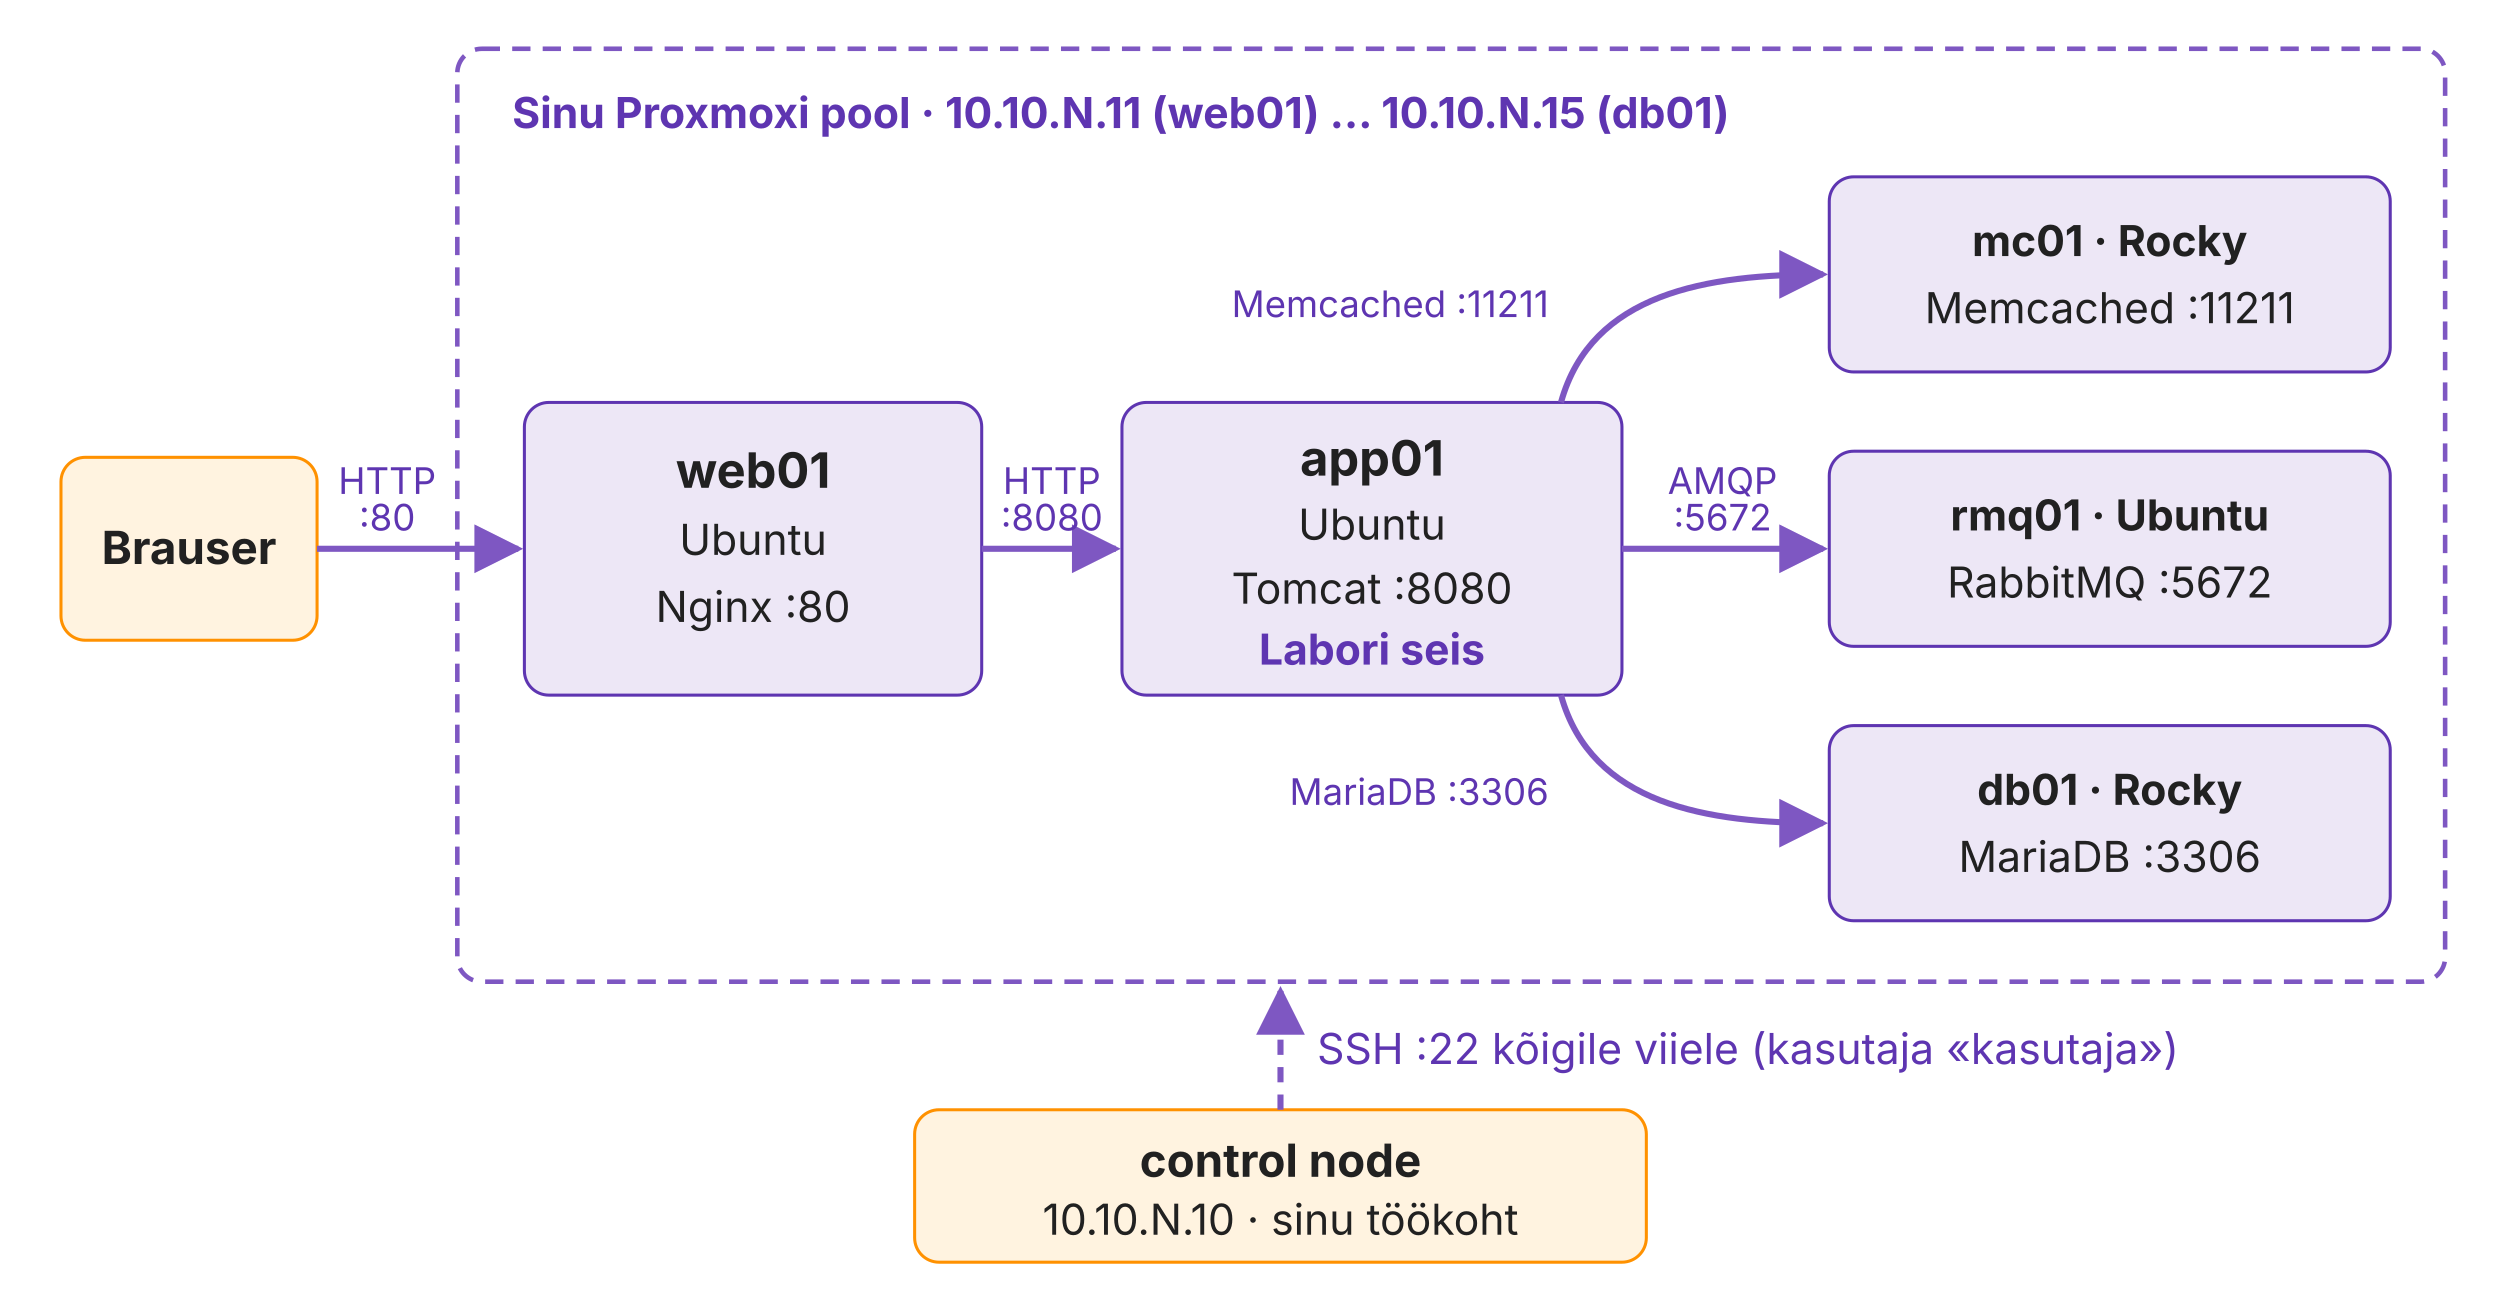
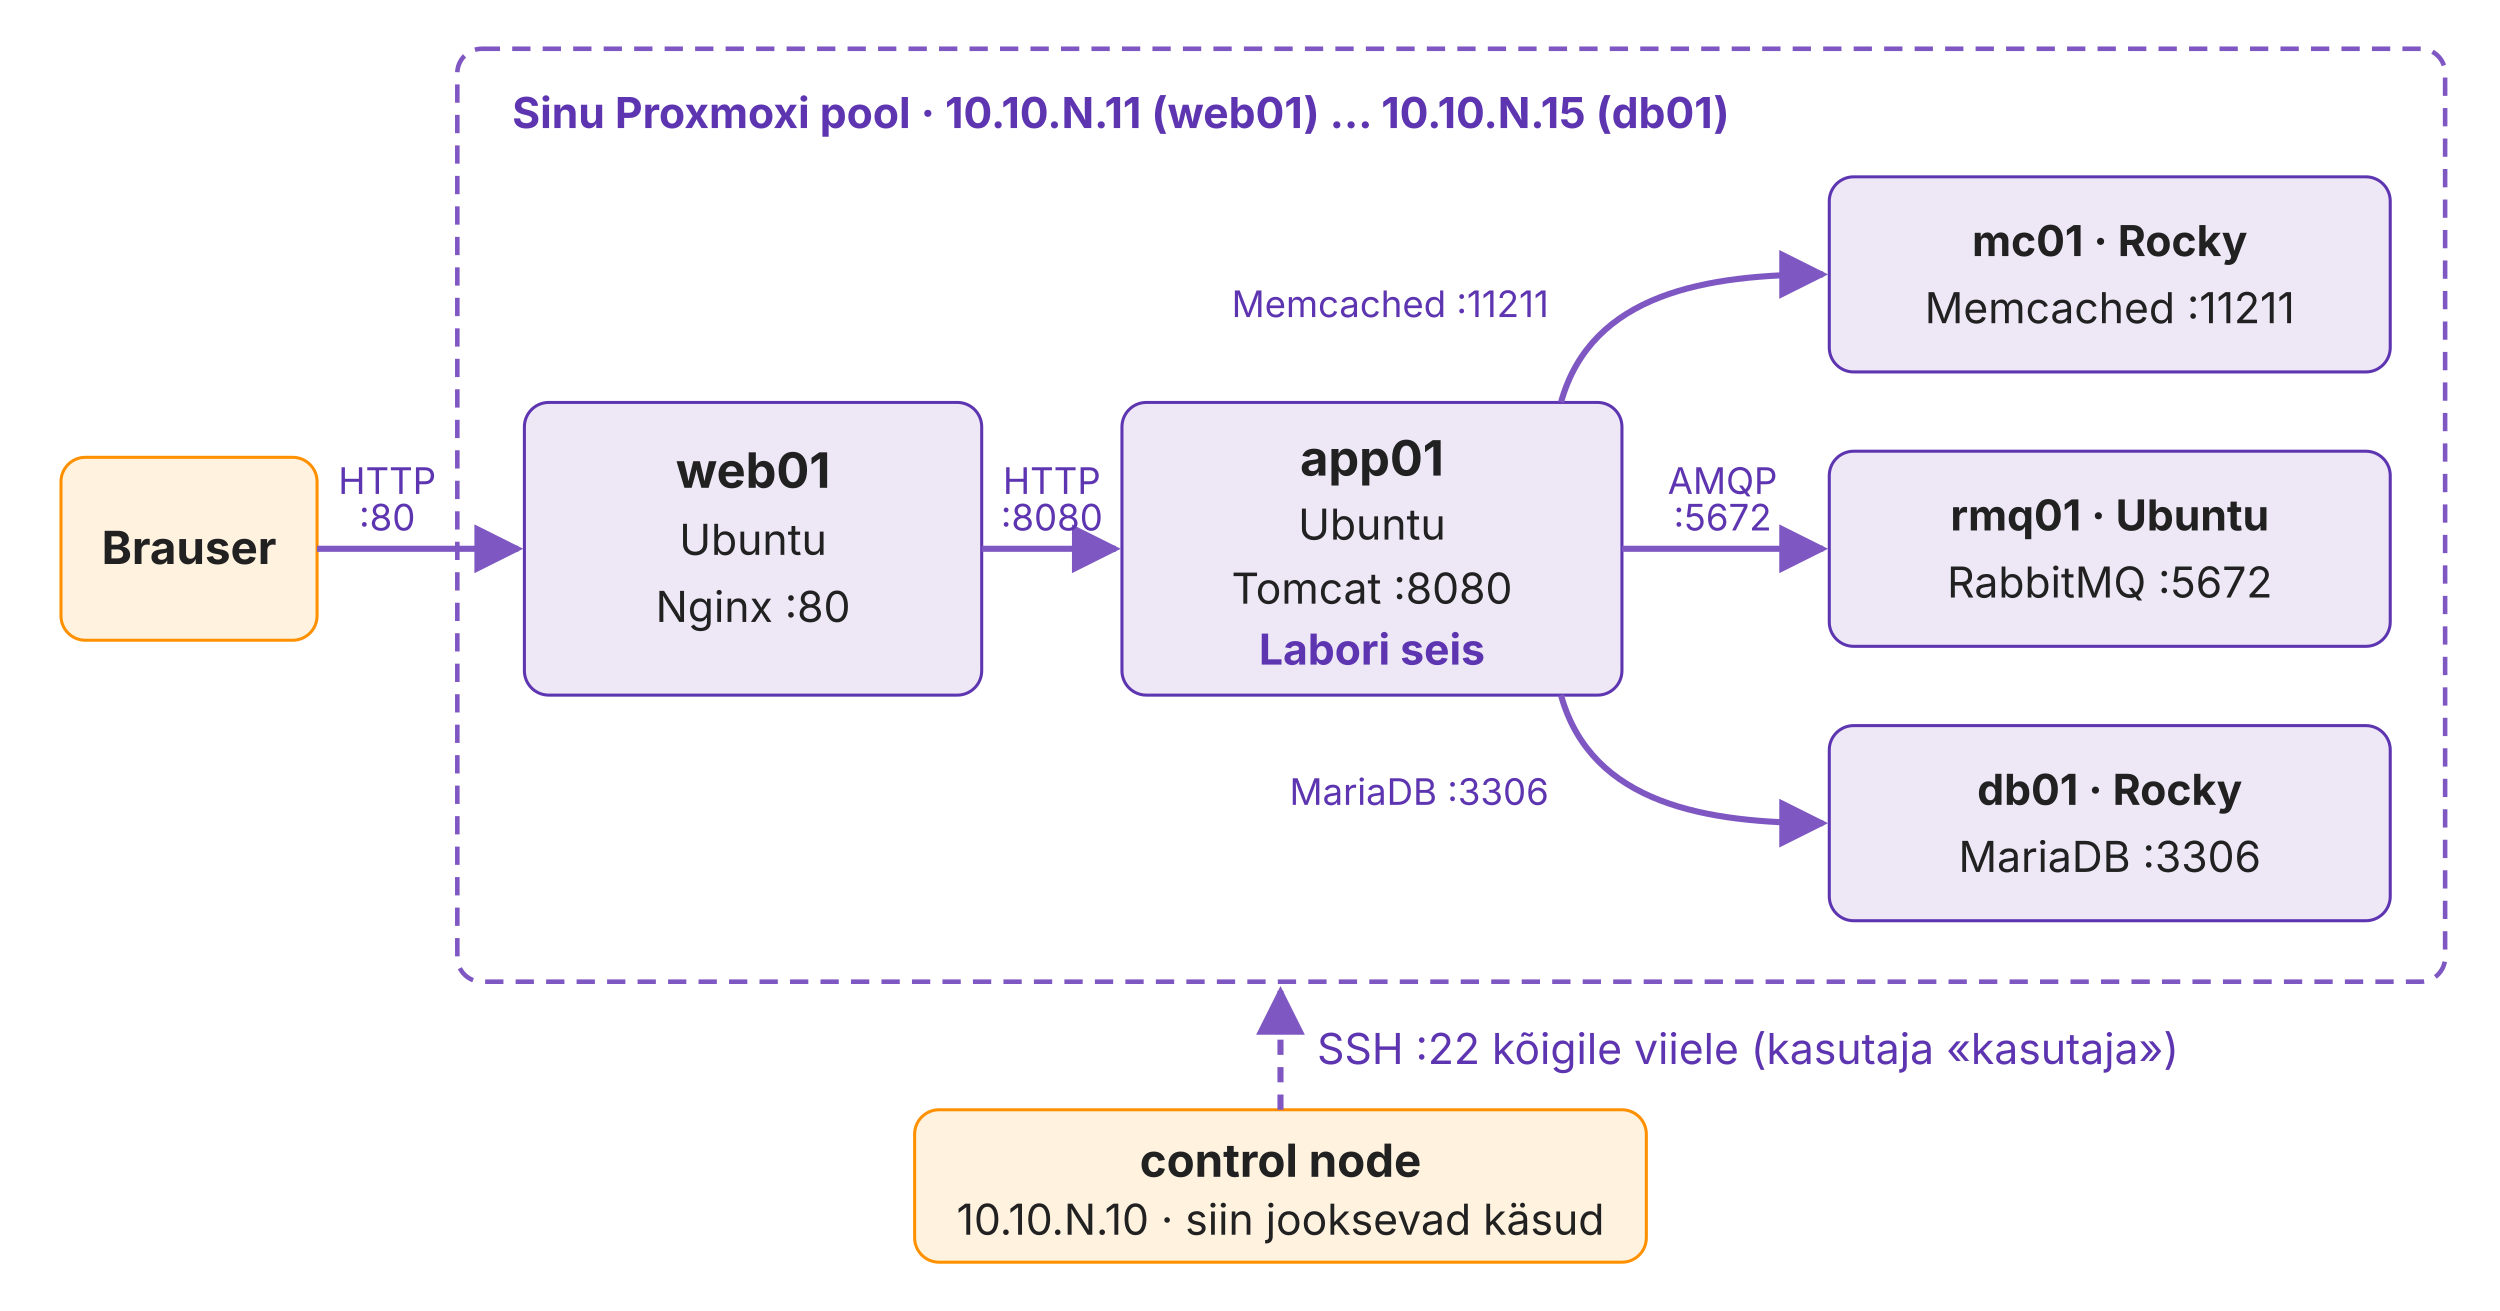
<svg xmlns="http://www.w3.org/2000/svg" viewBox="0 0 820 430" width="820" font-family="Inter, Arial, sans-serif">
  <defs>
    <marker id="nool" viewBox="0 0 10 10" refX="9" refY="5" markerWidth="8" markerHeight="8" orient="auto">
      <path d="M0,0 L10,5 L0,10 z" fill="#7e57c2" />
    </marker>
  </defs>
  <rect width="820" height="430" fill="#ffffff" />
  <rect x="150" y="16" width="652" height="306" rx="8" fill="none" stroke="#7e57c2" stroke-width="1.5" stroke-dasharray="6 4" />
  <text x="168" y="42" font-size="14" fill="#5e35b1" font-weight="700">Sinu Proxmoxi pool · 10.10.N.11 (web01) … 10.10.N.15 (db01)</text>
  <rect x="20" y="150" width="84" height="60" rx="8" fill="#fff3e0" stroke="#ff9100" />
  <text x="62" y="185" font-size="15" font-weight="700" fill="#212121" text-anchor="middle">Brauser</text>
  <rect x="172" y="132" width="150" height="96" rx="8" fill="#ede7f6" stroke="#5e35b1" />
  <g font-size="14" fill="#212121" text-anchor="middle">
    <text x="247" y="160" font-size="16" font-weight="700">web01</text>
    <text x="247" y="182">Ubuntu</text>
    <text x="247" y="204">Nginx :80</text>
  </g>
  <rect x="368" y="132" width="164" height="96" rx="8" fill="#ede7f6" stroke="#5e35b1" />
  <g font-size="14" fill="#212121" text-anchor="middle">
    <text x="450" y="156" font-size="16" font-weight="700">app01</text>
    <text x="450" y="177">Ubuntu</text>
    <text x="450" y="198">Tomcat :8080</text>
    <text x="450" y="218" font-weight="700" fill="#5e35b1">Labori seis</text>
  </g>
  <g font-size="14" fill="#212121" text-anchor="middle">
    <rect x="600" y="58" width="184" height="64" rx="8" fill="#ede7f6" stroke="#5e35b1" />
    <text x="692" y="84" font-weight="700">mc01 · Rocky</text>
    <text x="692" y="106">Memcached :11211</text>
    <rect x="600" y="148" width="184" height="64" rx="8" fill="#ede7f6" stroke="#5e35b1" />
    <text x="692" y="174" font-weight="700">rmq01 · Ubuntu</text>
    <text x="692" y="196">RabbitMQ :5672</text>
    <rect x="600" y="238" width="184" height="64" rx="8" fill="#ede7f6" stroke="#5e35b1" />
    <text x="692" y="264" font-weight="700">db01 · Rocky</text>
    <text x="692" y="286">MariaDB :3306</text>
  </g>
  <g stroke="#7e57c2" stroke-width="2" fill="none" marker-end="url(#nool)">
    <line x1="104" y1="180" x2="170" y2="180" />
    <line x1="322" y1="180" x2="366" y2="180" />
    <path d="M512,132 C522,96 560,90 598,90" />
    <line x1="532" y1="180" x2="598" y2="180" />
    <path d="M512,228 C522,264 560,270 598,270" />
  </g>
  <g font-size="12" fill="#5e35b1" text-anchor="middle">
    <text x="127" y="162">HTTP</text>
    <text x="127" y="174">:80</text>
    <text x="345" y="162">HTTP</text>
    <text x="345" y="174">:8080</text>
    <text x="565" y="162">AMQP</text>
    <text x="565" y="174">:5672</text>
    <text x="508" y="104" text-anchor="end">Memcached :11211</text>
    <text x="508" y="264" text-anchor="end">MariaDB :3306</text>
  </g>
  <rect x="300" y="364" width="240" height="50" rx="8" fill="#fff3e0" stroke="#ff9100" />
  <text x="420" y="386" font-size="15" font-weight="700" fill="#212121" text-anchor="middle">control node</text>
-   <text x="420" y="405" font-size="14" fill="#212121" text-anchor="middle">10.10.N.10 · sinu töökoht</text>
+   <text x="420" y="405" font-size="14" fill="#212121" text-anchor="middle">10.10.N.10 · siin jooksevad käsud</text>
  <line x1="420" y1="364" x2="420" y2="325" stroke="#7e57c2" stroke-width="2" stroke-dasharray="5 4" marker-end="url(#nool)" />
  <text x="432" y="349" font-size="14" fill="#5e35b1">SSH :22 kõigile viiele (kasutaja «kasutaja»)</text>
</svg>
